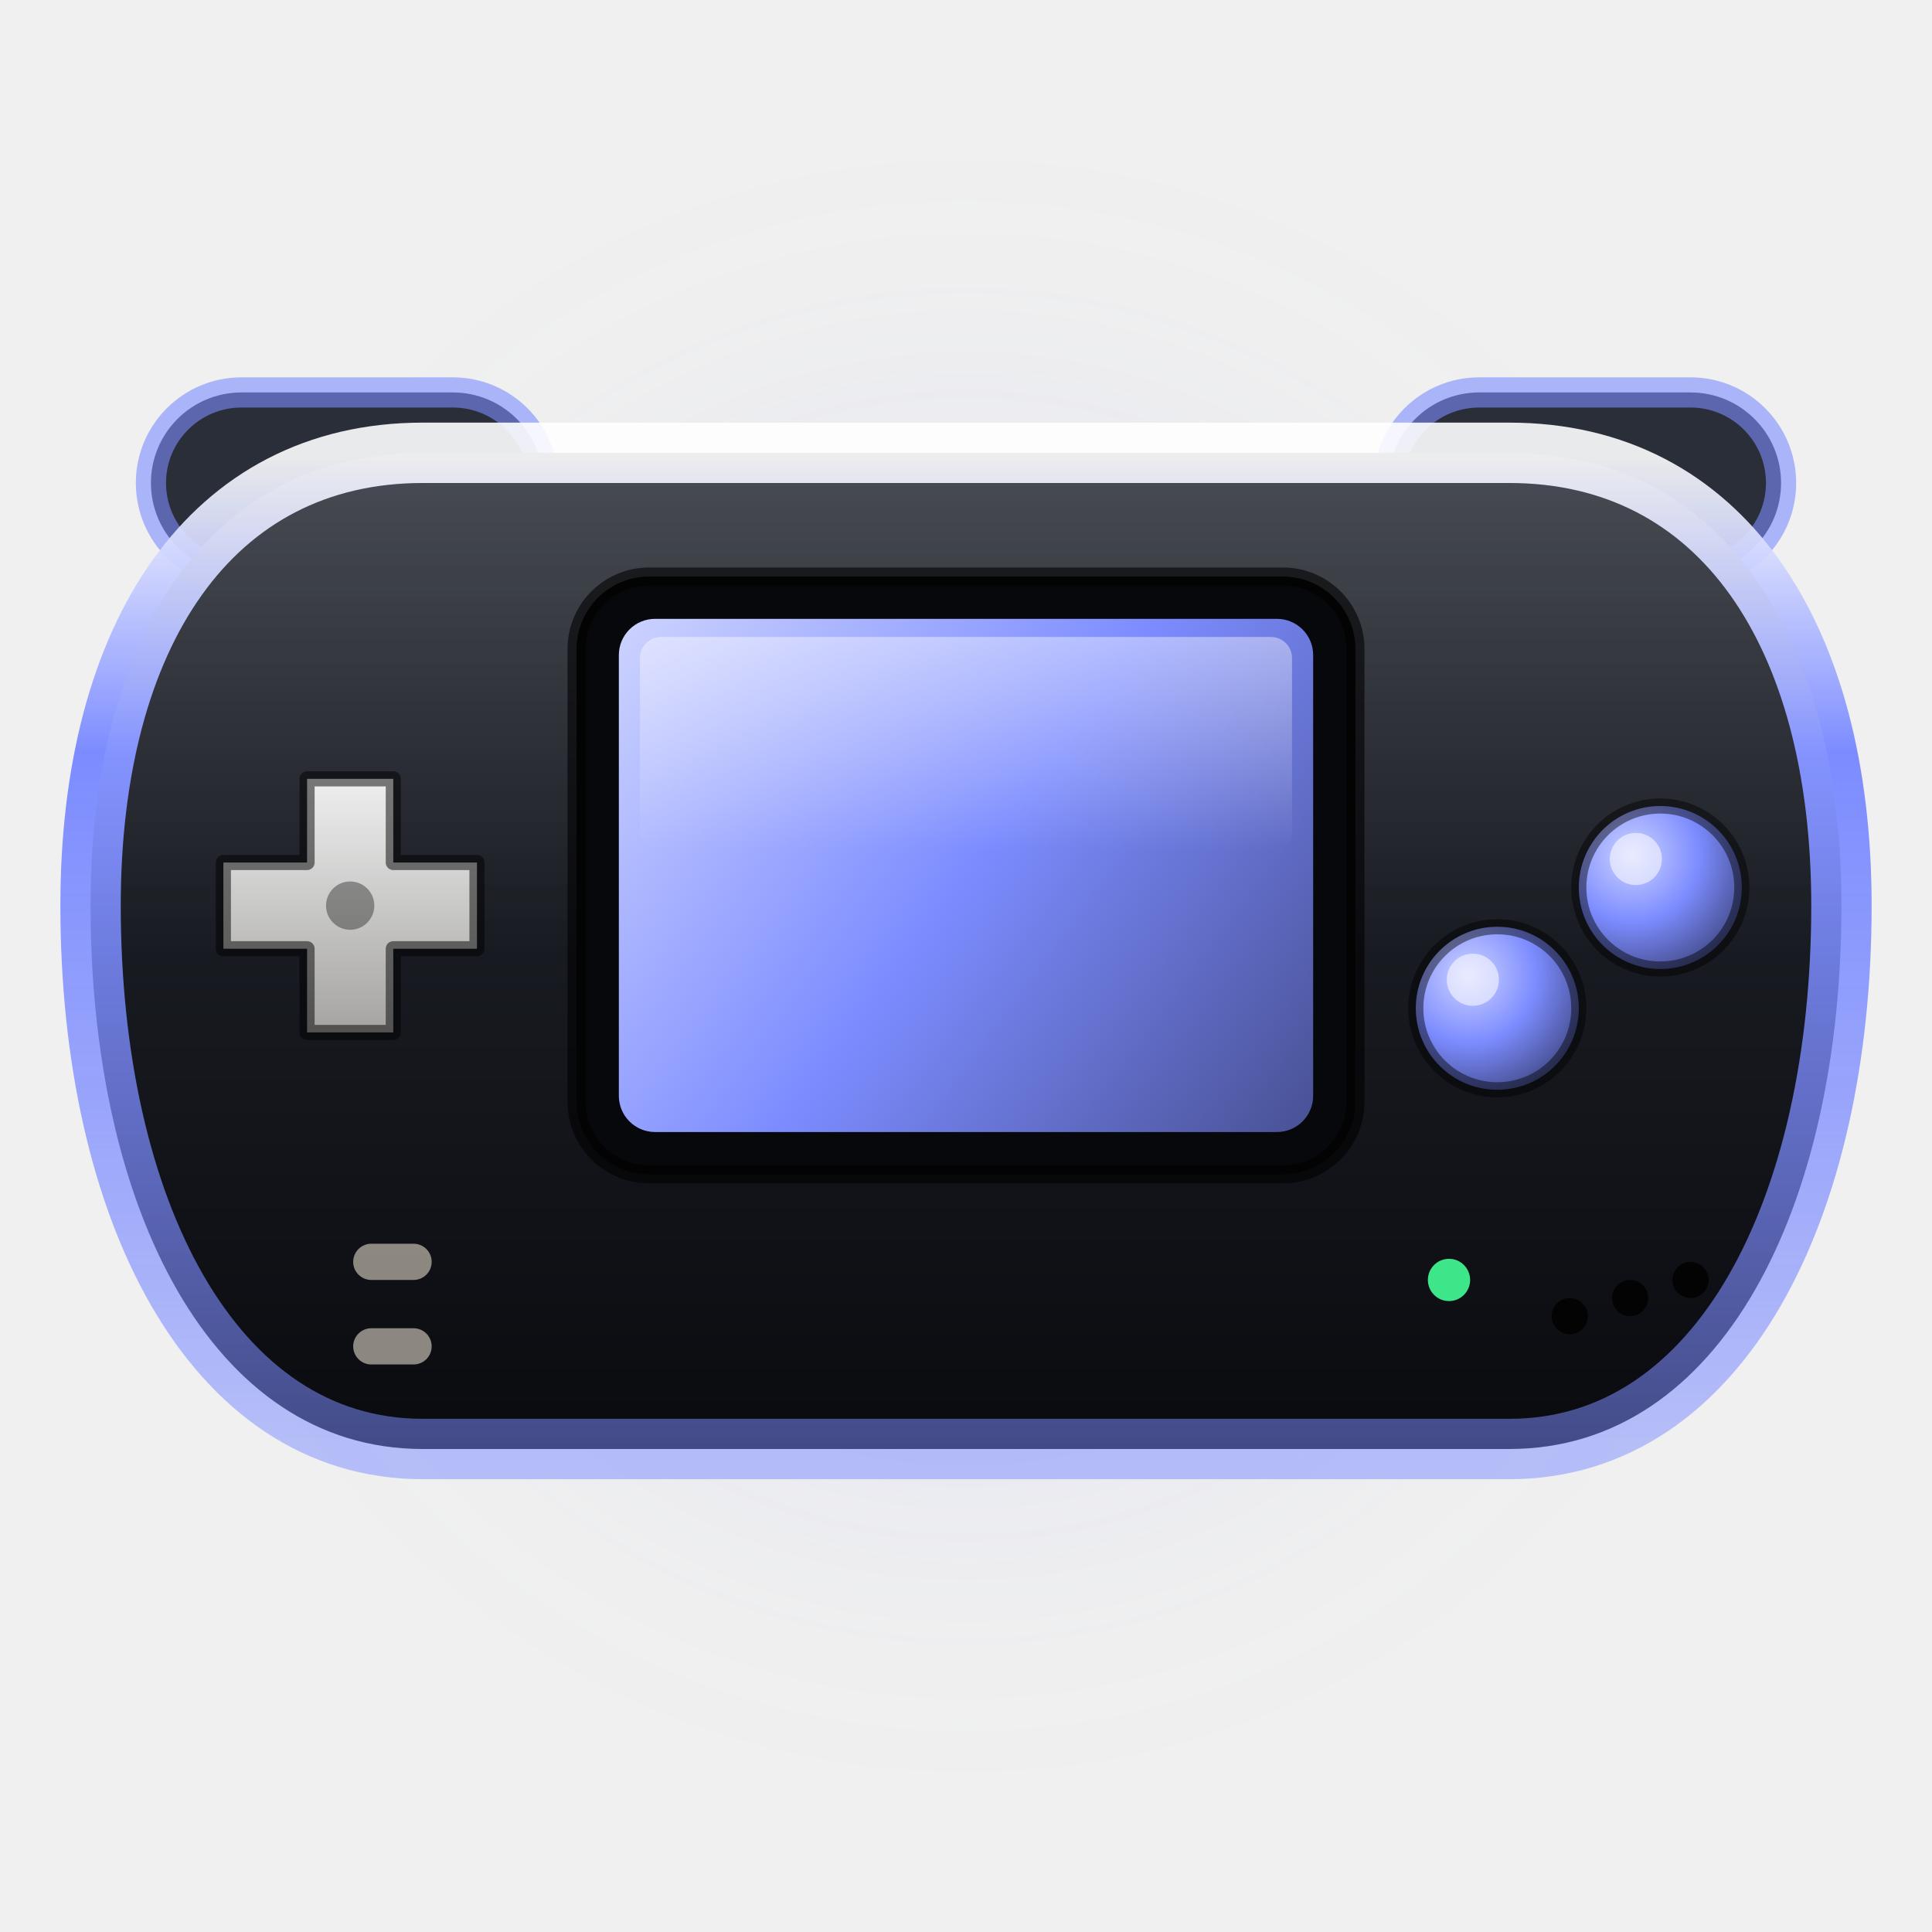
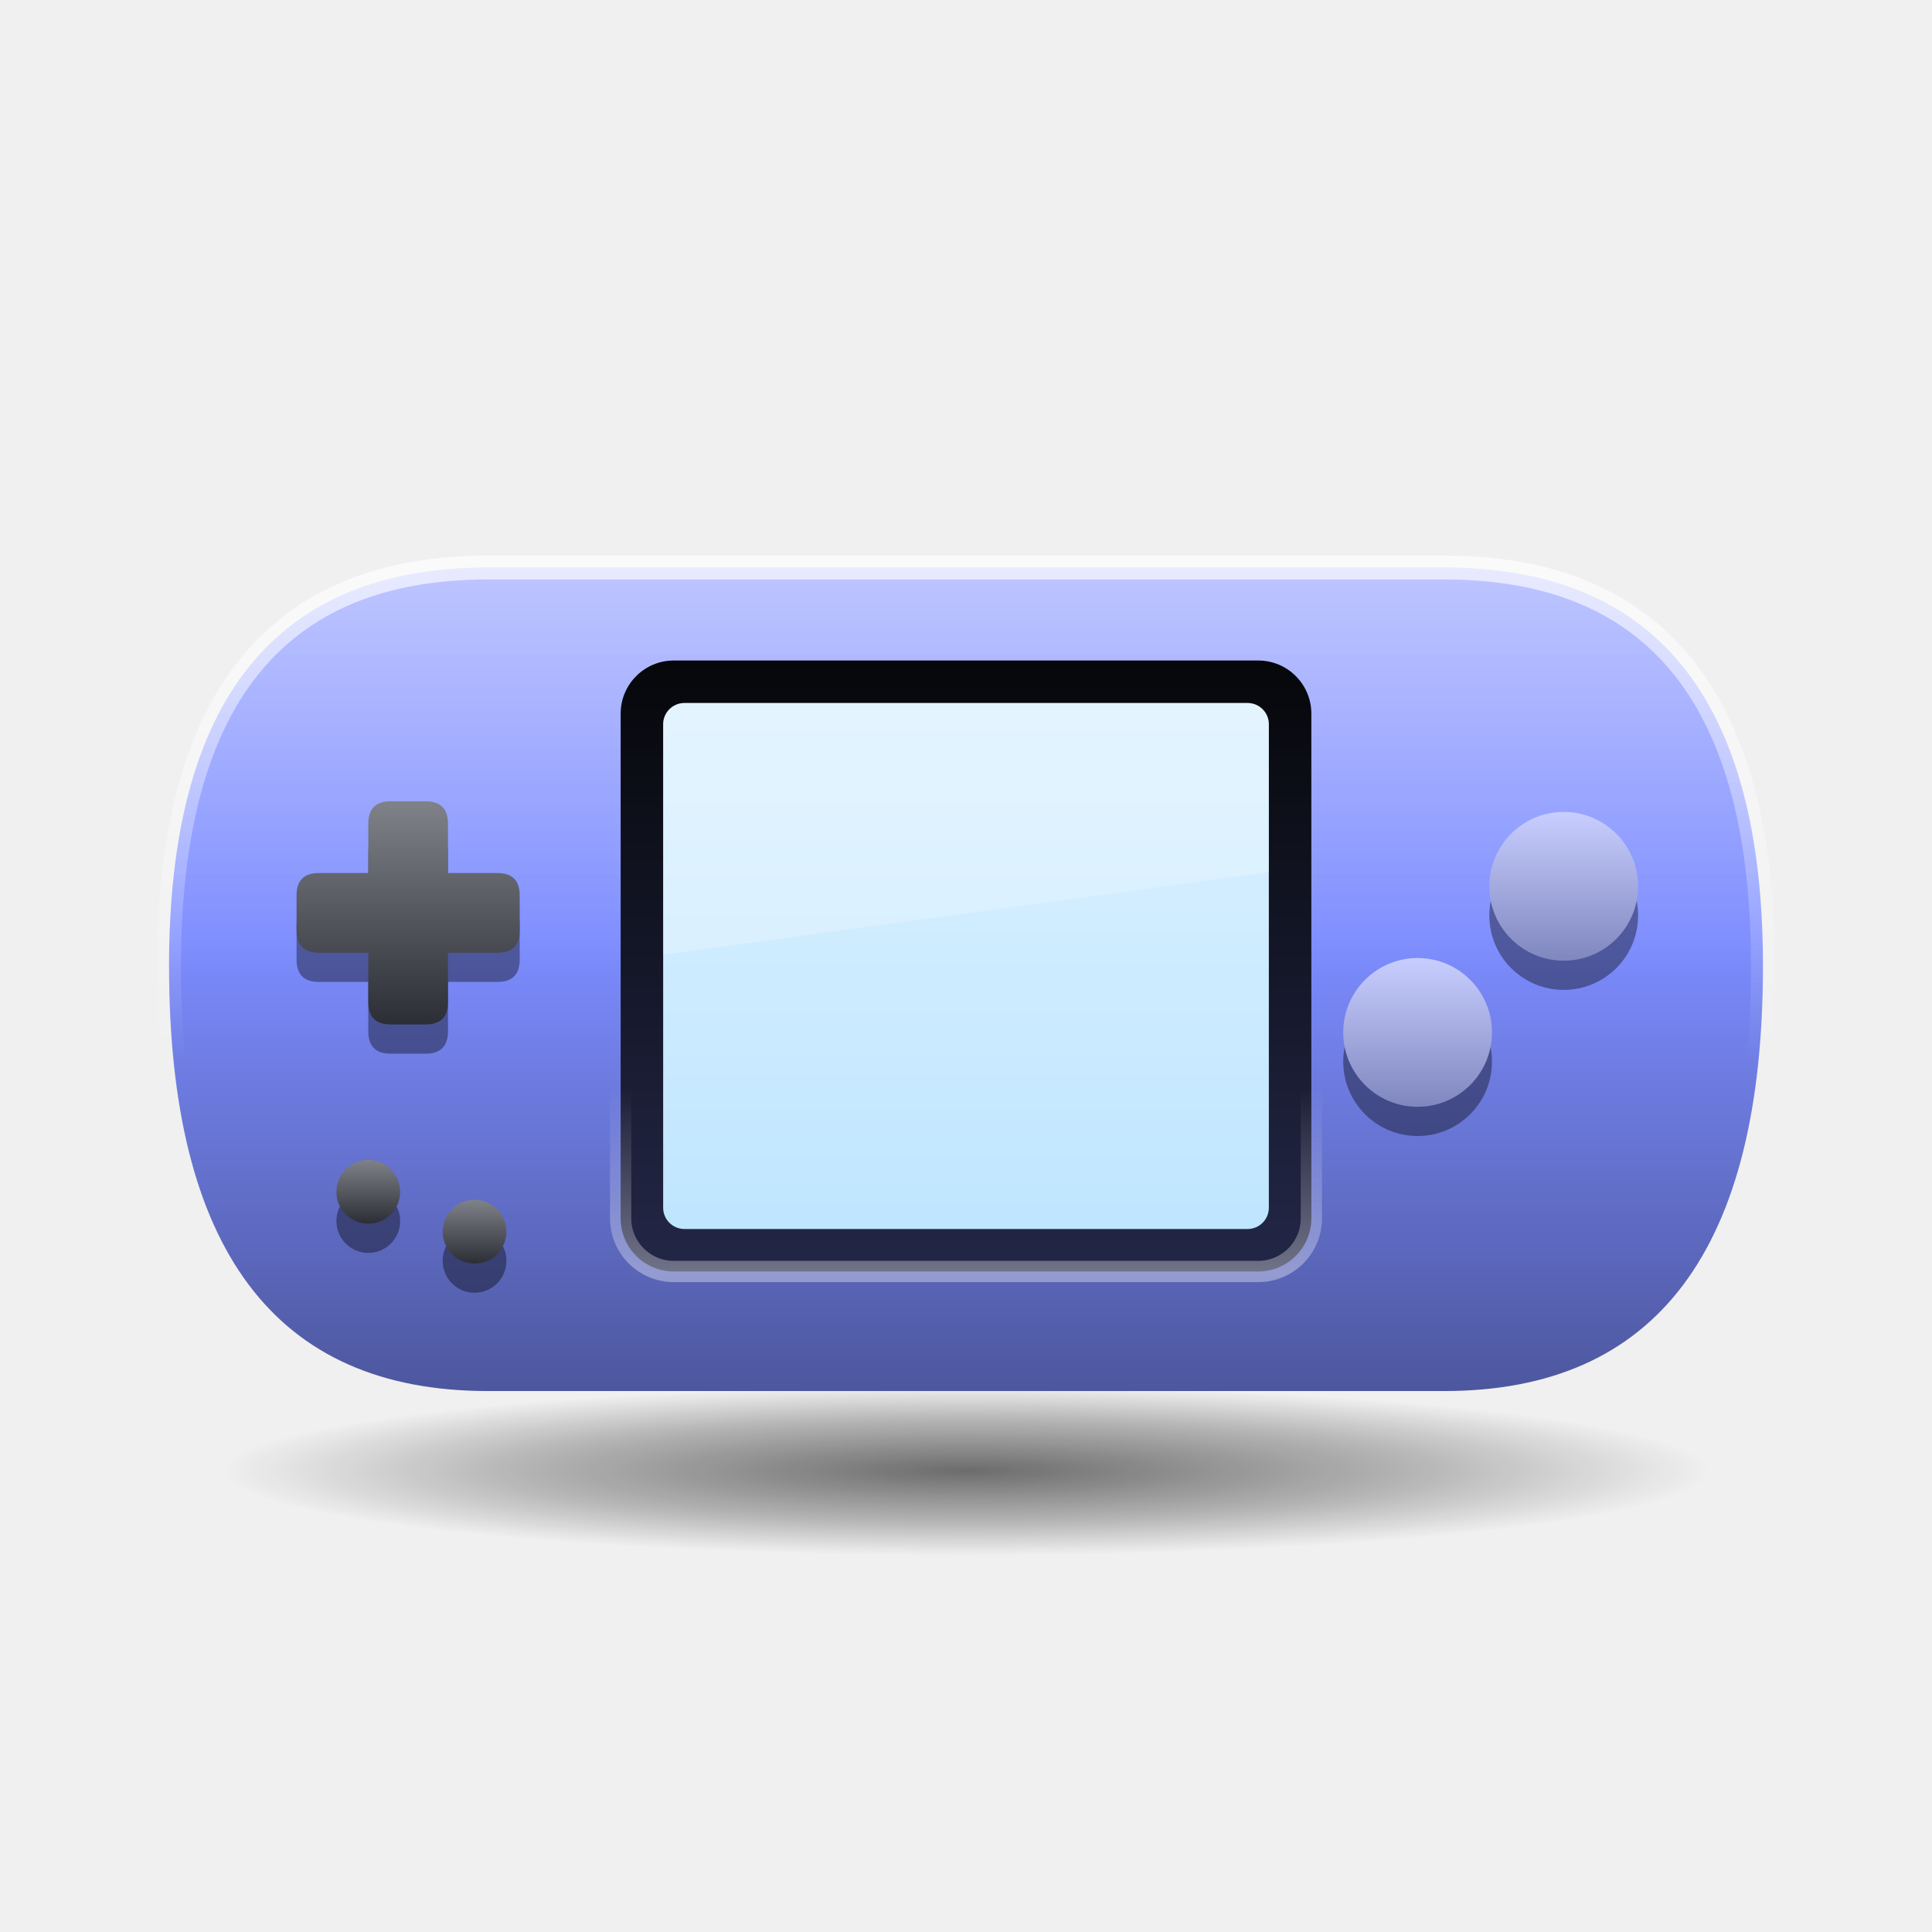
<svg xmlns="http://www.w3.org/2000/svg" width="64" height="64" viewBox="0 0 64 64">
  <defs>
-     <radialGradient id="g0" gradientUnits="userSpaceOnUse" cx="32" cy="32" r="32">
-       <stop offset="0" stop-color="#7C8CFF" stop-opacity="0.32" />
-       <stop offset="0.1" stop-color="#7C8CFF" stop-opacity="0.32" />
-       <stop offset="0.2" stop-color="#7C8CFF" stop-opacity="0.268" />
-       <stop offset="0.3" stop-color="#7C8CFF" stop-opacity="0.19" />
-       <stop offset="0.4" stop-color="#7C8CFF" stop-opacity="0.118" />
-       <stop offset="0.5" stop-color="#7C8CFF" stop-opacity="0.063" />
-       <stop offset="0.6" stop-color="#7C8CFF" stop-opacity="0.028" />
-       <stop offset="0.7" stop-color="#7C8CFF" stop-opacity="0.01" />
-       <stop offset="0.8" stop-color="#7C8CFF" stop-opacity="0.003" />
-       <stop offset="0.9" stop-color="#7C8CFF" stop-opacity="0" />
-       <stop offset="1" stop-color="#7C8CFF" stop-opacity="0" />
+     <radialGradient id="g0" gradientUnits="userSpaceOnUse" cx="32" cy="51" r="28">
+       <stop offset="0" stop-color="#000000" stop-opacity="0.55" />
+       <stop offset="0.6" stop-color="#000000" stop-opacity="0.248" />
+       <stop offset="1" stop-color="#000000" stop-opacity="0" />
    </radialGradient>
-     <linearGradient id="g1" gradientUnits="userSpaceOnUse" x1="0" y1="15" x2="0" y2="48">
-       <stop offset="0" stop-color="#262A33" stop-opacity="1" />
-       <stop offset="1" stop-color="#0A0B0F" stop-opacity="1" />
+     <linearGradient id="g1" gradientUnits="userSpaceOnUse" x1="0" y1="17" x2="0" y2="48">
+       <stop offset="0" stop-color="#A1ACFF" stop-opacity="1" />
+       <stop offset="0.45" stop-color="#7C8CFF" stop-opacity="1" />
+       <stop offset="1" stop-color="#4D579E" stop-opacity="1" />
    </linearGradient>
-     <linearGradient id="g2" gradientUnits="userSpaceOnUse" x1="0" y1="15" x2="0" y2="48">
-       <stop offset="0" stop-color="#FFFFFF" stop-opacity="0.9" />
-       <stop offset="0.3" stop-color="#7C8CFF" stop-opacity="1" />
-       <stop offset="1" stop-color="#7C8CFF" stop-opacity="0.5" />
-     </linearGradient>
-     <linearGradient id="g3" gradientUnits="userSpaceOnUse" x1="0" y1="15" x2="0" y2="48">
-       <stop offset="0" stop-color="#FFFFFF" stop-opacity="0.16" />
-       <stop offset="0.5" stop-color="#FFFFFF" stop-opacity="0" />
-     </linearGradient>
-     <linearGradient id="g4" gradientUnits="userSpaceOnUse" x1="20.5" y1="20.5" x2="43.5" y2="37.5">
-       <stop offset="0" stop-color="#CDD3FF" stop-opacity="1" />
-       <stop offset="0.5" stop-color="#7C8CFF" stop-opacity="1" />
-       <stop offset="1" stop-color="#485194" stop-opacity="1" />
-     </linearGradient>
-     <linearGradient id="g5" gradientUnits="userSpaceOnUse" x1="0" y1="20.5" x2="0" y2="28.15">
-       <stop offset="0" stop-color="#FFFFFF" stop-opacity="0.45" />
+     <linearGradient id="g2" gradientUnits="userSpaceOnUse" x1="0" y1="17" x2="0" y2="32.5">
+       <stop offset="0" stop-color="#FFFFFF" stop-opacity="0.3" />
      <stop offset="1" stop-color="#FFFFFF" stop-opacity="0" />
    </linearGradient>
-     <linearGradient id="g6" gradientUnits="userSpaceOnUse" x1="0" y1="25.8" x2="0" y2="34.2">
-       <stop offset="0" stop-color="#FFFFFF" stop-opacity="0.92" />
-       <stop offset="1" stop-color="#F4F1EA" stop-opacity="0.644" />
+     <linearGradient id="g3" gradientUnits="userSpaceOnUse" x1="0" y1="17" x2="0" y2="35.6">
+       <stop offset="0" stop-color="#FFFFFF" stop-opacity="0.65" />
+       <stop offset="1" stop-color="#FFFFFF" stop-opacity="0" />
    </linearGradient>
-     <radialGradient id="g7" gradientUnits="userSpaceOnUse" cx="48.655" cy="32.32" r="4.05">
-       <stop offset="0" stop-color="#CDD3FF" stop-opacity="1" />
-       <stop offset="0.55" stop-color="#7C8CFF" stop-opacity="1" />
-       <stop offset="1" stop-color="#485194" stop-opacity="1" />
-     </radialGradient>
-     <radialGradient id="g8" gradientUnits="userSpaceOnUse" cx="54.055" cy="28.32" r="4.05">
-       <stop offset="0" stop-color="#CDD3FF" stop-opacity="1" />
-       <stop offset="0.55" stop-color="#7C8CFF" stop-opacity="1" />
-       <stop offset="1" stop-color="#485194" stop-opacity="1" />
-     </radialGradient>
+     <linearGradient id="g4" gradientUnits="userSpaceOnUse" x1="0" y1="20.5" x2="0" y2="43.5">
+       <stop offset="0" stop-color="#06070A" stop-opacity="1" />
+       <stop offset="1" stop-color="#232747" stop-opacity="1" />
+     </linearGradient>
+     <linearGradient id="g5" gradientUnits="userSpaceOnUse" x1="0" y1="20.5" x2="0" y2="43.5">
+       <stop offset="0" stop-color="#FFFFFF" stop-opacity="0" />
+       <stop offset="0.7" stop-color="#FFFFFF" stop-opacity="0" />
+       <stop offset="1" stop-color="#FFFFFF" stop-opacity="0.35" />
+     </linearGradient>
+     <linearGradient id="g6" gradientUnits="userSpaceOnUse" x1="0" y1="22.1" x2="0" y2="41.9">
+       <stop offset="0" stop-color="#DCF1FF" stop-opacity="1" />
+       <stop offset="1" stop-color="#BFE6FF" stop-opacity="1" />
+     </linearGradient>
+     <clipPath id="c7">
+       <path d="M21.4,22.1H42.6A0.8,0.8 0 0 1 43.4,22.9V41.1A0.8,0.8 0 0 1 42.6,41.9H21.4A0.8,0.8 0 0 1 20.6,41.1V22.9A0.8,0.8 0 0 1 21.4,22.1Z" />
+     </clipPath>
+     <linearGradient id="g8" gradientUnits="userSpaceOnUse" x1="0" y1="25.8" x2="0" y2="34.2">
+       <stop offset="0" stop-color="#7F8288" stop-opacity="1" />
+       <stop offset="1" stop-color="#2C2E36" stop-opacity="1" />
+     </linearGradient>
+     <linearGradient id="g9" gradientUnits="userSpaceOnUse" x1="0" y1="26.2" x2="0" y2="31.8">
+       <stop offset="0" stop-color="#C8CEFF" stop-opacity="1" />
+       <stop offset="1" stop-color="#8087BF" stop-opacity="1" />
+     </linearGradient>
+     <linearGradient id="g10" gradientUnits="userSpaceOnUse" x1="0" y1="31.7" x2="0" y2="37.3">
+       <stop offset="0" stop-color="#C8CEFF" stop-opacity="1" />
+       <stop offset="1" stop-color="#8087BF" stop-opacity="1" />
+     </linearGradient>
+     <linearGradient id="g11" gradientUnits="userSpaceOnUse" x1="0" y1="39.3" x2="0" y2="41.7">
+       <stop offset="0" stop-color="#7F8288" stop-opacity="1" />
+       <stop offset="1" stop-color="#2C2E36" stop-opacity="1" />
+     </linearGradient>
+     <linearGradient id="g12" gradientUnits="userSpaceOnUse" x1="0" y1="40.8" x2="0" y2="43.2">
+       <stop offset="0" stop-color="#7F8288" stop-opacity="1" />
+       <stop offset="1" stop-color="#2C2E36" stop-opacity="1" />
+     </linearGradient>
  </defs>
-   <path d="M0,32A32,32 0 1 1 64,32A32,32 0 1 1 0,32Z" fill="url(#g0)" />
-   <path d="M8,13H15A3,3 0 0 1 18,16V16A3,3 0 0 1 15,19H8A3,3 0 0 1 5,16V16A3,3 0 0 1 8,13Z" fill="#2A2E38" stroke="#7C8CFF" stroke-width="1" stroke-linecap="round" stroke-linejoin="round" stroke-opacity="0.6" />
-   <path d="M49,13H56A3,3 0 0 1 59,16V16A3,3 0 0 1 56,19H49A3,3 0 0 1 46,16V16A3,3 0 0 1 49,13Z" fill="#2A2E38" stroke="#7C8CFF" stroke-width="1" stroke-linecap="round" stroke-linejoin="round" stroke-opacity="0.6" />
-   <path d="M14,15 H50 C57,15 61,21 61,30 C61,40 57,48 50,48 H14 C7,48 3,40 3,30 C3,21 7,15 14,15 Z" fill="url(#g1)" stroke="url(#g2)" stroke-width="2" stroke-linecap="round" stroke-linejoin="round" />
-   <path d="M14,15 H50 C57,15 61,21 61,30 C61,40 57,48 50,48 H14 C7,48 3,40 3,30 C3,21 7,15 14,15 Z" fill="url(#g3)" />
-   <path d="M21.5,19.1H42.5A2.4,2.4 0 0 1 44.9,21.5V36.5A2.4,2.4 0 0 1 42.5,38.9H21.5A2.4,2.4 0 0 1 19.1,36.5V21.5A2.4,2.4 0 0 1 21.5,19.1Z" fill="#07080B" stroke="#000000" stroke-width="0.6" stroke-linecap="round" stroke-linejoin="round" stroke-opacity="0.6" />
-   <path d="M21.7,20.5H42.3A1.2,1.2 0 0 1 43.5,21.7V36.3A1.2,1.2 0 0 1 42.3,37.5H21.7A1.2,1.2 0 0 1 20.5,36.3V21.7A1.2,1.2 0 0 1 21.7,20.5Z" fill="url(#g4)" />
-   <path d="M21.9,21.1H42.1A0.7,0.7 0 0 1 42.8,21.8V27.54A0.7,0.7 0 0 1 42.1,28.24H21.9A0.7,0.7 0 0 1 21.2,27.54V21.8A0.7,0.7 0 0 1 21.9,21.1Z" fill="url(#g5)" />
-   <path d="M10.172,25.8H13.028V28.572H15.8V31.428H13.028V34.2H10.172V31.428H7.4V28.572H10.172Z" fill="url(#g6)" stroke="#000000" stroke-width="0.5" stroke-linecap="round" stroke-linejoin="round" stroke-opacity="0.5" />
-   <path d="M10.8,30A0.8,0.8 0 1 1 12.4,30A0.8,0.8 0 1 1 10.8,30Z" fill="#000000" fill-opacity="0.35" />
-   <path d="M46.9,33.4A2.7,2.7 0 1 1 52.3,33.4A2.7,2.7 0 1 1 46.9,33.4Z" fill="url(#g7)" stroke="#000000" stroke-width="0.5" stroke-linecap="round" stroke-linejoin="round" stroke-opacity="0.45" />
-   <path d="M47.926,32.455A0.864,0.864 0 1 1 49.654,32.455A0.864,0.864 0 1 1 47.926,32.455Z" fill="#FFFFFF" fill-opacity="0.55" />
-   <path d="M52.3,29.4A2.7,2.7 0 1 1 57.7,29.4A2.7,2.7 0 1 1 52.3,29.4Z" fill="url(#g8)" stroke="#000000" stroke-width="0.5" stroke-linecap="round" stroke-linejoin="round" stroke-opacity="0.45" />
-   <path d="M53.326,28.455A0.864,0.864 0 1 1 55.054,28.455A0.864,0.864 0 1 1 53.326,28.455Z" fill="#FFFFFF" fill-opacity="0.55" />
-   <path d="M12.3,41.2H13.7A0.6,0.6 0 0 1 14.3,41.8V41.8A0.6,0.6 0 0 1 13.7,42.4H12.3A0.6,0.6 0 0 1 11.7,41.8V41.8A0.6,0.6 0 0 1 12.3,41.2Z" fill="#9A958C" fill-opacity="0.9" />
-   <path d="M12.3,44H13.7A0.6,0.6 0 0 1 14.3,44.6V44.6A0.6,0.6 0 0 1 13.7,45.2H12.3A0.6,0.6 0 0 1 11.7,44.6V44.6A0.6,0.6 0 0 1 12.3,44Z" fill="#9A958C" fill-opacity="0.9" />
-   <path d="M47.3,42.4A0.7,0.7 0 1 1 48.7,42.4A0.7,0.7 0 1 1 47.3,42.4Z" fill="#3EE68A" />
-   <path d="M51.4,43.6A0.6,0.6 0 1 1 52.6,43.6A0.6,0.6 0 1 1 51.4,43.6Z" fill="#000000" fill-opacity="0.8" />
-   <path d="M53.4,43A0.6,0.6 0 1 1 54.6,43A0.6,0.6 0 1 1 53.4,43Z" fill="#000000" fill-opacity="0.8" />
-   <path d="M55.4,42.4A0.6,0.6 0 1 1 56.6,42.4A0.6,0.6 0 1 1 55.4,42.4Z" fill="#000000" fill-opacity="0.8" />
+   <g transform="translate(32 32) scale(0.88 0.88) translate(-32 -32)">
+     <g transform="translate(32 51) scale(1 0.114) translate(-32 -51)">
+       <path d="M4,51A28,28 0 1 1 60,51A28,28 0 1 1 4,51Z" fill="url(#g0)" />
+     </g>
+     <path d="M14,17 H50 Q62,17 62,32 Q62,48 50,48 H14 Q2,48 2,32 Q2,17 14,17 Z" fill="url(#g1)" />
+     <path d="M14,17 H50 Q62,17 62,32 Q62,48 50,48 H14 Q2,48 2,32 Q2,17 14,17 Z" fill="url(#g2)" />
+     <path d="M14,17 H50 Q62,17 62,32 Q62,48 50,48 H14 Q2,48 2,32 Q2,17 14,17 Z" fill="none" stroke="url(#g3)" stroke-width="0.9" stroke-linecap="round" stroke-linejoin="round" />
+     <path d="M21,20.5H43A2,2 0 0 1 45,22.5V41.5A2,2 0 0 1 43,43.5H21A2,2 0 0 1 19,41.5V22.5A2,2 0 0 1 21,20.5Z" fill="url(#g4)" />
+     <path d="M21,20.5H43A2,2 0 0 1 45,22.5V41.5A2,2 0 0 1 43,43.5H21A2,2 0 0 1 19,41.5V22.5A2,2 0 0 1 21,20.5Z" fill="none" stroke="url(#g5)" stroke-width="0.8" stroke-linecap="round" stroke-linejoin="round" />
+     <path d="M21.4,22.1H42.6A0.8,0.8 0 0 1 43.4,22.9V41.1A0.8,0.8 0 0 1 42.6,41.9H21.4A0.8,0.8 0 0 1 20.6,41.1V22.9A0.8,0.8 0 0 1 21.4,22.1Z" fill="url(#g6)" />
+     <g transform="translate(0 0) translate(0 0)">
+       <g clip-path="url(#c7)">
+         <path d="M0,22.1 H64 V25.664 L0,34.376 Z" fill="#FFFFFF" fill-opacity="0.22" />
+       </g>
+     </g>
+     <path d="M9.5,27.74Q9.5,26.9 10.34,26.9L11.66,26.9Q12.5,26.9 12.5,27.74L12.5,29.6L14.36,29.6Q15.2,29.6 15.2,30.44L15.2,31.76Q15.2,32.6 14.36,32.6L12.5,32.6L12.5,34.46Q12.5,35.3 11.66,35.3L10.34,35.3Q9.5,35.3 9.5,34.46L9.5,32.6L7.64,32.6Q6.8,32.6 6.8,31.76L6.8,30.44Q6.8,29.6 7.64,29.6L9.5,29.6Z" fill="#000000" fill-opacity="0.38" />
+     <path d="M9.5,26.64 Q9.5,25.8 10.34,25.8 H11.66 Q12.5,25.8 12.5,26.64 V28.5 H14.36 Q15.2,28.5 15.2,29.34 V30.66 Q15.2,31.5 14.36,31.5 H12.5 V33.36 Q12.5,34.2 11.66,34.2 H10.34 Q9.5,34.2 9.5,33.36 V31.5 H7.64 Q6.8,31.5 6.8,30.66 V29.34 Q6.8,28.5 7.64,28.5 H9.5 Z" fill="url(#g8)" />
+     <path d="M51.7,30.1A2.8,2.8 0 1 1 57.3,30.1A2.8,2.8 0 1 1 51.7,30.1Z" fill="#000000" fill-opacity="0.38" />
+     <path d="M51.7,29A2.8,2.8 0 1 1 57.3,29A2.8,2.8 0 1 1 51.7,29Z" fill="url(#g9)" />
+     <path d="M46.2,35.6A2.8,2.8 0 1 1 51.8,35.6A2.8,2.8 0 1 1 46.2,35.6Z" fill="#000000" fill-opacity="0.38" />
+     <path d="M46.2,34.5A2.8,2.8 0 1 1 51.8,34.5A2.8,2.8 0 1 1 46.2,34.5Z" fill="url(#g10)" />
+     <path d="M8.3,41.6A1.2,1.2 0 1 1 10.7,41.6A1.2,1.2 0 1 1 8.3,41.6Z" fill="#000000" fill-opacity="0.38" />
+     <path d="M8.3,40.5A1.2,1.2 0 1 1 10.7,40.5A1.2,1.2 0 1 1 8.3,40.5Z" fill="url(#g11)" />
+     <path d="M12.3,43.1A1.2,1.2 0 1 1 14.7,43.1A1.2,1.2 0 1 1 12.3,43.1Z" fill="#000000" fill-opacity="0.38" />
+     <path d="M12.3,42A1.2,1.2 0 1 1 14.7,42A1.2,1.2 0 1 1 12.3,42Z" fill="url(#g12)" />
+   </g>
</svg>
